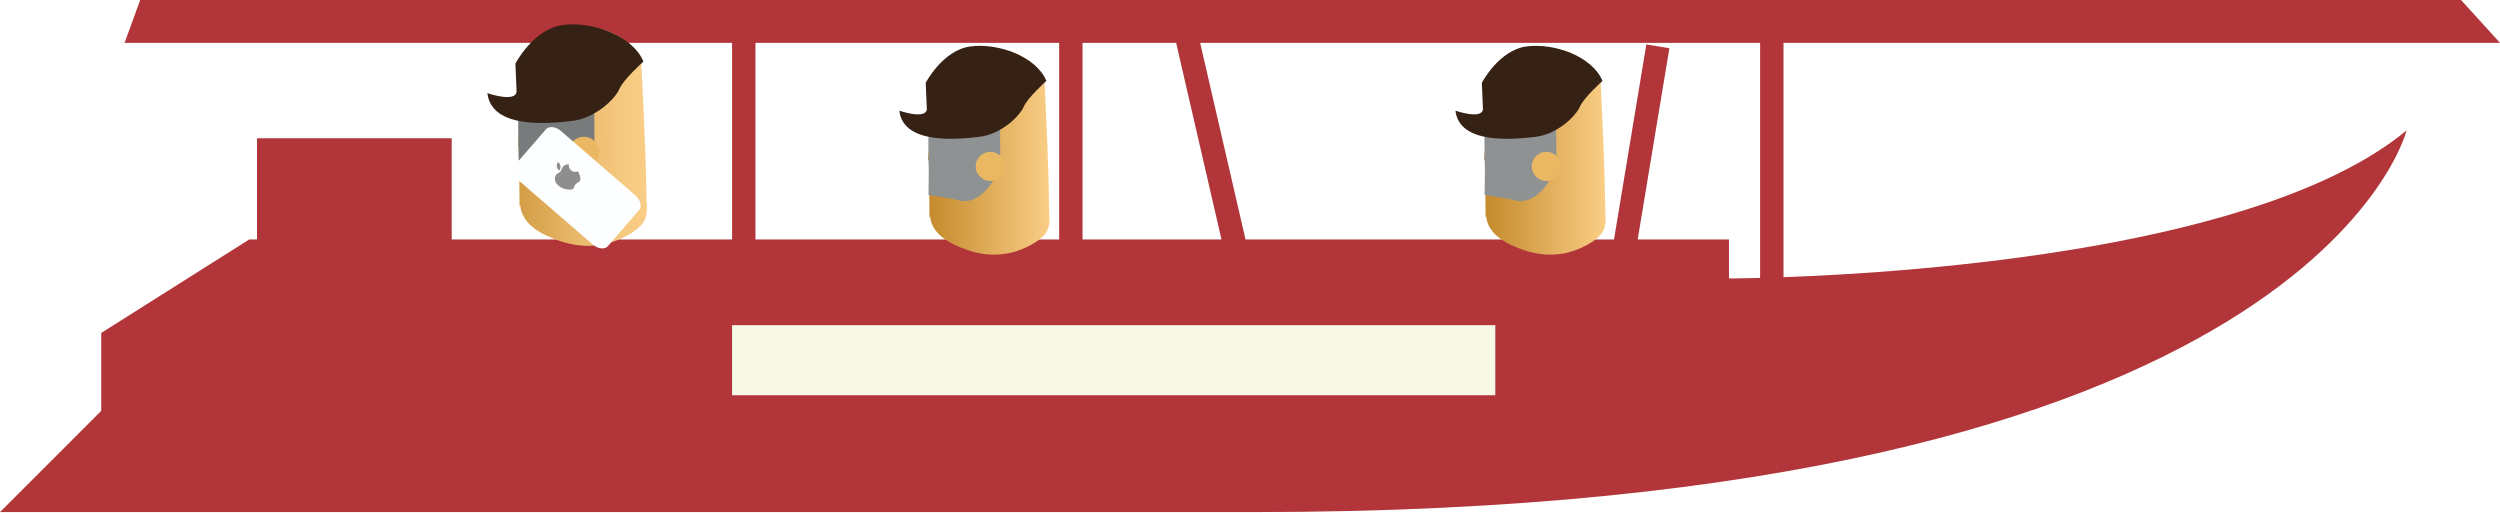
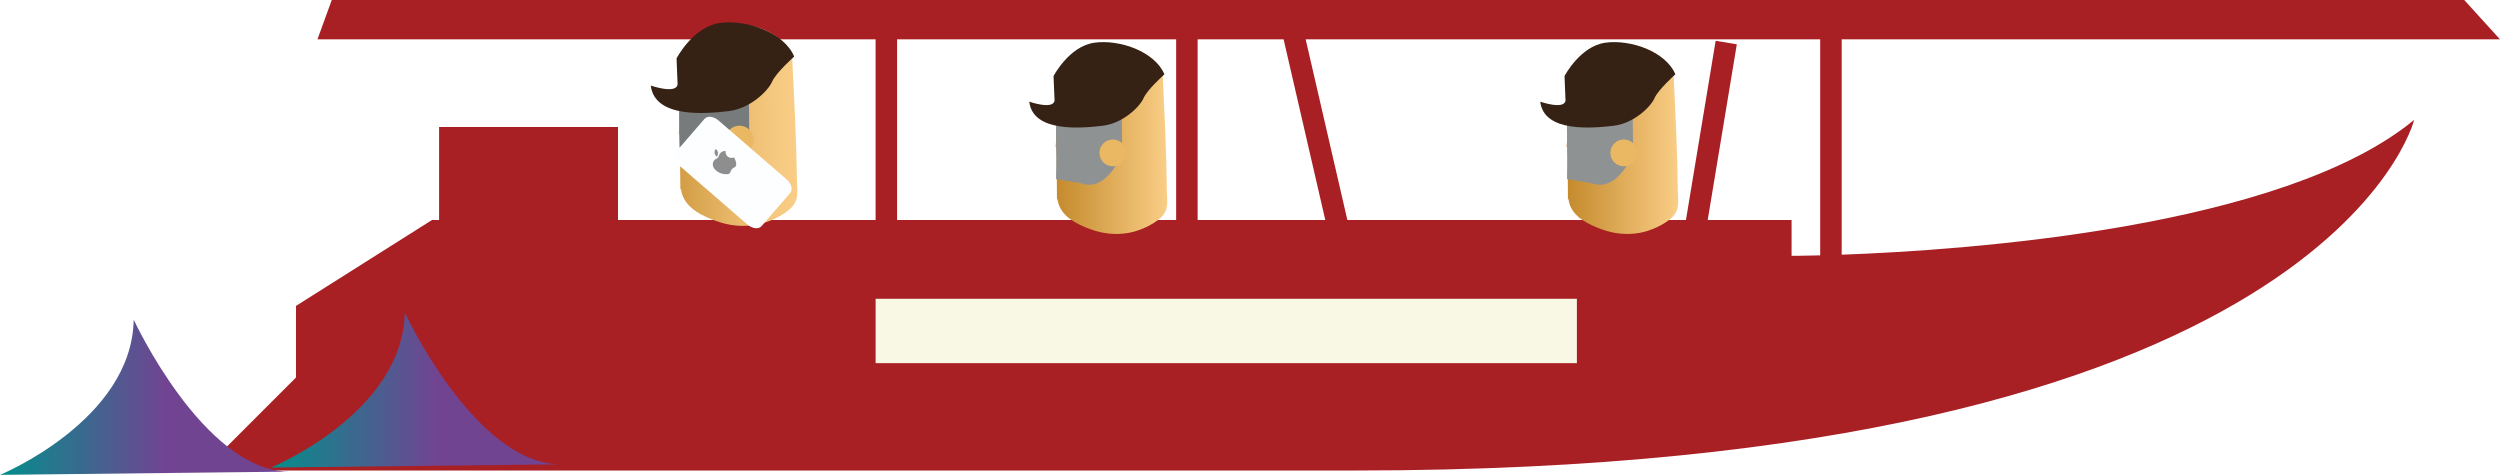
- <svg xmlns="http://www.w3.org/2000/svg" version="1.1" id="Layer_1" x="0px" y="0px" width="374.436px" height="76.697px" viewBox="0 0 374.436 76.697" enable-background="new 0 0 374.436 76.697" xml:space="preserve">
+ <svg xmlns="http://www.w3.org/2000/svg" version="1.1" id="Layer_1" x="0px" y="0px" width="407.521px" height="77.408px" viewBox="0 0 407.521 77.408" enable-background="new 0 0 407.521 77.408" xml:space="preserve">
  <g>
-     <g opacity="0.9">
-       <path fill="#A81F24" d="M267.122,6.416h107.313L368.602,0H20.996l-2.335,6.416h90.985v29.451H67.655V20.705H38.49v15.162h-1.164    L15.163,49.865v11.67L0,76.697c0,0,29.162,0,187.801,0c158.637,0,172.641-57.158,172.641-57.158    c-21.41,17.688-73.242,21.256-93.319,21.977V6.416z M176.154,6.416l6.795,29.451h-20.811V6.416H176.154z M113.147,6.416h45.489    v29.451h-45.489V6.416z M245.283,35.867l4.746-28.643l-3.449-0.572l-4.842,29.215h-55.191L179.75,6.416h83.871v35.209    c-2.955,0.078-4.665,0.078-4.665,0.078v-5.836H245.283z" />
-       <rect x="109.646" y="48.703" fill="#F8F8E5" width="114.314" height="10.494" />
-     </g>
-     <linearGradient id="SVGID_1_" gradientUnits="userSpaceOnUse" x1="222.142" y1="22.627" x2="240.477" y2="22.627">
-       <stop offset="0" style="stop-color:#C4892B" />
-       <stop offset="0.988" style="stop-color:#F9CD85" />
-     </linearGradient>
-     <path fill="url(#SVGID_1_)" d="M240.411,31.1c-0.058-6.326-0.393-12.666-0.683-18.986c0,0-1.709-4.859-8.684-4.994   c-5.861-0.113-8.204,3.963-8.805,5.27c0.002,0.252,0.005,0.502,0.002,0.756l-0.101-0.227c0,0.014,0.003,0.021,0.003,0.031   l0.098,0.248c0,0.182-0.007,0.363-0.014,0.543c0.352,3.385,0.358,6.816,0.053,10.209c0.039,0.008,0.078,0.02,0.115,0.023   c0.012,0.422,0.031,0.842,0.051,1.26l0.057,7.371l0.086-0.23c0.036,0.332,0.096,0.656,0.201,0.961   c0.75,2.16,3.115,3.281,5.184,4.037c2.012,0.734,4.047,0.959,6.172,0.596c1.715-0.295,4.025-1.297,5.299-2.514   C240.828,34.121,240.426,32.787,240.411,31.1z" />
-     <path fill="#8F9293" d="M222.396,26.041c0,0,5.528,9.73,10.728-0.869l-0.079-8.457c0,0-1.77-8.344-6.047-6.793   s-4.59,6.58-4.662,11.045L222.396,26.041z" />
-     <circle fill="#EAB862" cx="231.607" cy="24.922" r="2.185" />
-     <path fill="#352215" d="M240.014,12.117c0,0-2.805,2.496-3.393,3.869s-3.332,4.121-6.668,4.512   c-3.334,0.393-11.379,1.176-11.964-3.924c0,0,3.923,1.375,4.118-0.195l-0.164-3.977c0,0,2.518-4.85,6.637-5.439   C232.699,6.375,238.502,8.443,240.014,12.117z" />
-     <polygon fill="#8F9293" points="222.354,29.193 227.478,30.049 222.396,26.041  " />
-     <linearGradient id="SVGID_2_" gradientUnits="userSpaceOnUse" x1="138.85" y1="22.627" x2="157.185" y2="22.627">
-       <stop offset="0" style="stop-color:#C4892B" />
-       <stop offset="0.988" style="stop-color:#F9CD85" />
-     </linearGradient>
-     <path fill="url(#SVGID_2_)" d="M157.118,31.1c-0.055-6.326-0.388-12.666-0.677-18.986c0,0-1.713-4.859-8.688-4.994   c-5.86-0.113-8.203,3.963-8.805,5.27c0.003,0.252,0.006,0.502,0.003,0.756l-0.103-0.227c0,0.014,0.002,0.021,0.002,0.031   l0.101,0.248c0,0.182-0.009,0.363-0.009,0.543c0.349,3.385,0.349,6.816,0.048,10.209c0.038,0.008,0.073,0.02,0.11,0.023   c0.019,0.422,0.033,0.842,0.057,1.26l0.051,7.371l0.088-0.23c0.035,0.332,0.099,0.656,0.203,0.961   c0.753,2.16,3.111,3.281,5.18,4.037c2.014,0.734,4.053,0.959,6.176,0.596c1.718-0.295,4.029-1.297,5.299-2.514   C157.535,34.121,157.135,32.787,157.118,31.1z" />
-     <path fill="#8F9293" d="M139.105,26.041c0,0,5.529,9.73,10.73-0.869l-0.079-8.457c0,0-1.774-8.344-6.05-6.793   c-4.277,1.551-4.587,6.58-4.66,11.045L139.105,26.041z" />
-     <circle fill="#EAB862" cx="148.314" cy="24.922" r="2.182" />
-     <path fill="#352215" d="M156.721,12.117c0,0-2.801,2.496-3.391,3.869c-0.587,1.373-3.336,4.121-6.668,4.512   c-3.338,0.393-11.379,1.176-11.968-3.924c0,0,3.927,1.375,4.122-0.195l-0.166-3.977c0,0,2.518-4.85,6.641-5.439   C149.408,6.375,155.211,8.443,156.721,12.117z" />
-     <polygon fill="#8F9293" points="139.062,29.193 144.188,30.049 139.105,26.041  " />
-     <linearGradient id="SVGID_3_" gradientUnits="userSpaceOnUse" x1="79.335" y1="23.852" x2="98.787" y2="23.852" gradientTransform="matrix(1 -0.003 0.003 1 -1.9983 -3.2167)">
-       <stop offset="0.003" style="stop-color:#D39C44" />
-       <stop offset="0.14" style="stop-color:#D9A550" />
-       <stop offset="0.5" style="stop-color:#EABA6D" />
-       <stop offset="0.796" style="stop-color:#F5C87F" />
-       <stop offset="0.988" style="stop-color:#F9CD85" />
-     </linearGradient>
-     <path fill="url(#SVGID_3_)" d="M96.82,29.326c-0.088-6.711-0.459-13.436-0.781-20.143c0,0-1.832-5.146-9.236-5.27   c-6.213-0.102-8.688,4.23-9.322,5.619c0.008,0.268,0.01,0.535,0.008,0.801l-0.111-0.24c0,0.012,0,0.023,0,0.033l0.111,0.264   c0,0.191-0.008,0.385-0.013,0.576c0.383,3.592,0.394,7.23,0.085,10.83c0.039,0.012,0.076,0.02,0.117,0.027   c0.021,0.445,0.04,0.893,0.064,1.338l0.078,7.818l0.094-0.244c0.038,0.352,0.102,0.693,0.223,1.02   c0.797,2.289,3.307,3.471,5.505,4.268c2.138,0.773,4.3,1.002,6.552,0.611c1.824-0.316,4.271-1.389,5.611-2.686   C97.271,32.535,96.834,31.119,96.82,29.326z" />
-     <path fill="#787B7B" d="M77.678,23.986c0,0,5.867,10.33,11.381-0.918l-0.084-8.977c0,0-1.873-8.852-6.415-7.203   c-4.535,1.643-4.866,6.979-4.948,11.717L77.678,23.986z" />
-     <circle fill="#EAB862" cx="87.449" cy="22.803" r="2.316" />
-     <path fill="#352215" d="M96.37,9.219c0,0-2.976,2.645-3.601,4.104c-0.623,1.457-3.533,4.369-7.075,4.789   c-3.538,0.416-12.067,1.246-12.696-4.166c0,0,4.166,1.459,4.371-0.207l-0.172-4.221c0,0,2.671-5.146,7.041-5.77   C88.609,3.123,94.766,5.318,96.37,9.219z" />
+     <path fill="#A81F24" d="M300.208,6.416h107.313L401.688,0H54.082l-2.335,6.416h90.985v29.451h-41.991V20.705H71.576v15.162h-1.164   L48.249,49.865v11.67L33.086,76.697c0,0,29.162,0,187.801,0c158.637,0,172.641-57.158,172.641-57.158   c-21.41,17.688-73.242,21.256-93.319,21.977V6.416z M209.24,6.416l6.795,29.451h-20.811V6.416H209.24z M146.233,6.416h45.489   v29.451h-45.489V6.416z M278.369,35.867l4.746-28.643l-3.449-0.572l-4.842,29.215h-55.191l-6.797-29.451h83.871v35.209   c-2.955,0.078-4.665,0.078-4.665,0.078v-5.836H278.369z" />
+     <rect x="142.732" y="48.703" fill="#F8F8E5" width="114.314" height="10.494" />
+   </g>
+   <linearGradient id="SVGID_1_" gradientUnits="userSpaceOnUse" x1="255.227" y1="22.627" x2="273.562" y2="22.627">
+     <stop offset="0" style="stop-color:#C4892B" />
+     <stop offset="0.988" style="stop-color:#F9CD85" />
+   </linearGradient>
+   <path fill="url(#SVGID_1_)" d="M273.497,31.1c-0.058-6.326-0.393-12.666-0.683-18.986c0,0-1.709-4.859-8.684-4.994  c-5.861-0.113-8.204,3.963-8.805,5.27c0.002,0.252,0.005,0.502,0.002,0.756l-0.101-0.227c0,0.014,0.003,0.021,0.003,0.031  l0.098,0.248c0,0.182-0.007,0.363-0.014,0.543c0.352,3.385,0.358,6.816,0.053,10.209c0.039,0.008,0.078,0.02,0.115,0.023  c0.012,0.422,0.031,0.842,0.051,1.26l0.057,7.371l0.086-0.23c0.036,0.332,0.096,0.656,0.201,0.961  c0.75,2.16,3.115,3.281,5.184,4.037c2.012,0.734,4.047,0.959,6.172,0.596c1.715-0.295,4.025-1.297,5.299-2.514  C273.914,34.121,273.512,32.787,273.497,31.1z" />
+   <path fill="#8F9293" d="M255.482,26.041c0,0,5.528,9.73,10.728-0.869l-0.079-8.457c0,0-1.77-8.344-6.047-6.793  s-4.59,6.58-4.662,11.045L255.482,26.041z" />
+   <circle fill="#EAB862" cx="264.693" cy="24.922" r="2.185" />
+   <path fill="#352215" d="M273.1,12.117c0,0-2.805,2.496-3.393,3.869s-3.332,4.121-6.668,4.512  c-3.334,0.393-11.379,1.176-11.964-3.924c0,0,3.923,1.375,4.118-0.195l-0.164-3.977c0,0,2.518-4.85,6.637-5.439  C265.785,6.375,271.588,8.443,273.1,12.117z" />
+   <polygon fill="#8F9293" points="255.439,29.193 260.563,30.049 255.482,26.041 " />
+   <linearGradient id="SVGID_2_" gradientUnits="userSpaceOnUse" x1="171.935" y1="22.627" x2="190.27" y2="22.627">
+     <stop offset="0" style="stop-color:#C4892B" />
+     <stop offset="0.988" style="stop-color:#F9CD85" />
+   </linearGradient>
+   <path fill="url(#SVGID_2_)" d="M190.204,31.1c-0.055-6.326-0.388-12.666-0.677-18.986c0,0-1.713-4.859-8.688-4.994  c-5.86-0.113-8.203,3.963-8.805,5.27c0.003,0.252,0.006,0.502,0.003,0.756l-0.103-0.227c0,0.014,0.002,0.021,0.002,0.031  l0.101,0.248c0,0.182-0.009,0.363-0.009,0.543c0.349,3.385,0.349,6.816,0.048,10.209c0.038,0.008,0.073,0.02,0.11,0.023  c0.019,0.422,0.033,0.842,0.057,1.26l0.051,7.371l0.088-0.23c0.035,0.332,0.099,0.656,0.203,0.961  c0.753,2.16,3.111,3.281,5.18,4.037c2.014,0.734,4.053,0.959,6.176,0.596c1.718-0.295,4.029-1.297,5.299-2.514  C190.621,34.121,190.221,32.787,190.204,31.1z" />
+   <path fill="#8F9293" d="M172.191,26.041c0,0,5.529,9.73,10.73-0.869l-0.079-8.457c0,0-1.774-8.344-6.05-6.793  c-4.277,1.551-4.587,6.58-4.66,11.045L172.191,26.041z" />
+   <circle fill="#EAB862" cx="181.4" cy="24.922" r="2.182" />
+   <path fill="#352215" d="M189.807,12.117c0,0-2.801,2.496-3.391,3.869c-0.587,1.373-3.336,4.121-6.668,4.512  c-3.338,0.393-11.379,1.176-11.968-3.924c0,0,3.927,1.375,4.122-0.195l-0.166-3.977c0,0,2.518-4.85,6.641-5.439  C182.494,6.375,188.297,8.443,189.807,12.117z" />
+   <polygon fill="#8F9293" points="172.148,29.193 177.273,30.049 172.191,26.041 " />
+   <linearGradient id="SVGID_3_" gradientUnits="userSpaceOnUse" x1="112.321" y1="24.096" x2="131.773" y2="24.096" gradientTransform="matrix(1 -0.003 0.003 1 -1.899 -3.3618)">
+     <stop offset="0.003" style="stop-color:#D39C44" />
+     <stop offset="0.14" style="stop-color:#D9A550" />
+     <stop offset="0.5" style="stop-color:#EABA6D" />
+     <stop offset="0.796" style="stop-color:#F5C87F" />
+     <stop offset="0.988" style="stop-color:#F9CD85" />
+   </linearGradient>
+   <path fill="url(#SVGID_3_)" d="M129.906,29.326c-0.088-6.711-0.459-13.436-0.781-20.143c0,0-1.832-5.146-9.236-5.27  c-6.213-0.102-8.688,4.23-9.322,5.619c0.008,0.268,0.01,0.535,0.008,0.801l-0.111-0.24c0,0.012,0,0.023,0,0.033l0.111,0.264  c0,0.191-0.008,0.385-0.013,0.576c0.383,3.592,0.394,7.23,0.085,10.83c0.039,0.012,0.076,0.02,0.117,0.027  c0.021,0.445,0.04,0.893,0.064,1.338l0.078,7.818L111,30.736c0.038,0.352,0.102,0.693,0.223,1.02  c0.797,2.289,3.307,3.471,5.505,4.268c2.138,0.773,4.3,1.002,6.552,0.611c1.824-0.316,4.271-1.389,5.611-2.686  C130.357,32.535,129.92,31.119,129.906,29.326z" />
+   <path fill="#787B7B" d="M110.764,23.986c0,0,5.867,10.33,11.381-0.918l-0.084-8.977c0,0-1.873-8.852-6.415-7.203  c-4.535,1.643-4.866,6.979-4.948,11.717L110.764,23.986z" />
+   <circle fill="#EAB862" cx="120.535" cy="22.803" r="2.316" />
+   <path fill="#352215" d="M129.456,9.219c0,0-2.976,2.645-3.601,4.104c-0.623,1.457-3.533,4.369-7.075,4.789  c-3.538,0.416-12.067,1.246-12.696-4.166c0,0,4.166,1.459,4.371-0.207l-0.172-4.221c0,0,2.671-5.146,7.041-5.77  C121.695,3.123,127.852,5.318,129.456,9.219z" />
+   <g>
+     <path fill="#FDFEFF" d="M128.225,29.24c0.788,0.686,1.051,1.68,0.577,2.223l-4.669,5.402c-0.471,0.543-1.49,0.424-2.285-0.258   l-11.098-9.604c-0.792-0.686-1.053-1.682-0.584-2.223l4.677-5.402c0.468-0.543,1.491-0.426,2.28,0.258L128.225,29.24z" />
    <g>
-       <path fill="#FDFEFF" d="M95.139,29.24c0.788,0.686,1.051,1.68,0.577,2.223l-4.669,5.402c-0.471,0.543-1.49,0.424-2.285-0.258    l-11.098-9.604c-0.792-0.686-1.053-1.682-0.584-2.223l4.677-5.402c0.468-0.543,1.491-0.426,2.28,0.258L95.139,29.24z" />
-       <g>
-         <path fill-rule="evenodd" clip-rule="evenodd" fill="#8E8E8E" d="M85.188,24.598c-0.066,0.777,0.557,1.344,1.389,1.07     c0.186,0.361,0.355,0.732,0.349,1.154c0,0.205-0.105,0.363-0.284,0.449c-0.329,0.158-0.553,0.387-0.654,0.748     c-0.067,0.236-0.25,0.365-0.504,0.375c-0.812,0.035-1.518-0.211-2.07-0.824c-0.457-0.51-0.448-1.371,0.303-1.715     c0.201-0.092,0.306-0.24,0.373-0.445c0.119-0.389,0.37-0.66,0.773-0.77C84.961,24.615,85.064,24.613,85.188,24.598z" />
-         <path fill-rule="evenodd" clip-rule="evenodd" fill="#8E8E8E" d="M83.752,25.539c-0.4-0.293-0.48-0.859-0.186-1.254     C83.984,24.518,84.088,25.172,83.752,25.539z" />
-       </g>
+       <path fill-rule="evenodd" clip-rule="evenodd" fill="#8E8E8E" d="M118.273,24.598c-0.066,0.777,0.557,1.344,1.389,1.07    c0.186,0.361,0.355,0.732,0.349,1.154c0,0.205-0.105,0.363-0.284,0.449c-0.329,0.158-0.553,0.387-0.654,0.748    c-0.067,0.236-0.25,0.365-0.504,0.375c-0.812,0.035-1.518-0.211-2.07-0.824c-0.457-0.51-0.448-1.371,0.303-1.715    c0.201-0.092,0.306-0.24,0.373-0.445c0.119-0.389,0.37-0.66,0.773-0.77C118.047,24.615,118.15,24.613,118.273,24.598z" />
+       <path fill-rule="evenodd" clip-rule="evenodd" fill="#8E8E8E" d="M116.838,25.539c-0.4-0.293-0.48-0.859-0.186-1.254    C117.07,24.518,117.174,25.172,116.838,25.539z" />
    </g>
  </g>
+   <g>
+     <linearGradient id="SVGID_4_" gradientUnits="userSpaceOnUse" x1="44.178" y1="63.565" x2="91.217" y2="63.565">
+       <stop offset="0" style="stop-color:#038E8B" />
+       <stop offset="0.574" style="stop-color:#714492" />
+       <stop offset="1" style="stop-color:#714492" />
+     </linearGradient>
+     <path fill="url(#SVGID_4_)" d="M44.178,76.217c0,0,21.526-8.857,21.802-25.305c0,0,11.345,24.547,25.237,24.777L44.178,76.217z" />
+     <linearGradient id="SVGID_5_" gradientUnits="userSpaceOnUse" x1="0" y1="64.756" x2="47.025" y2="64.756">
+       <stop offset="0" style="stop-color:#038E8B" />
+       <stop offset="0.574" style="stop-color:#714492" />
+       <stop offset="1" style="stop-color:#714492" />
+     </linearGradient>
+     <path fill="url(#SVGID_5_)" d="M0,77.408c0,0,21.518-8.854,21.795-25.305c0,0,11.346,24.543,25.23,24.777L0,77.408z" />
+   </g>
</svg>
